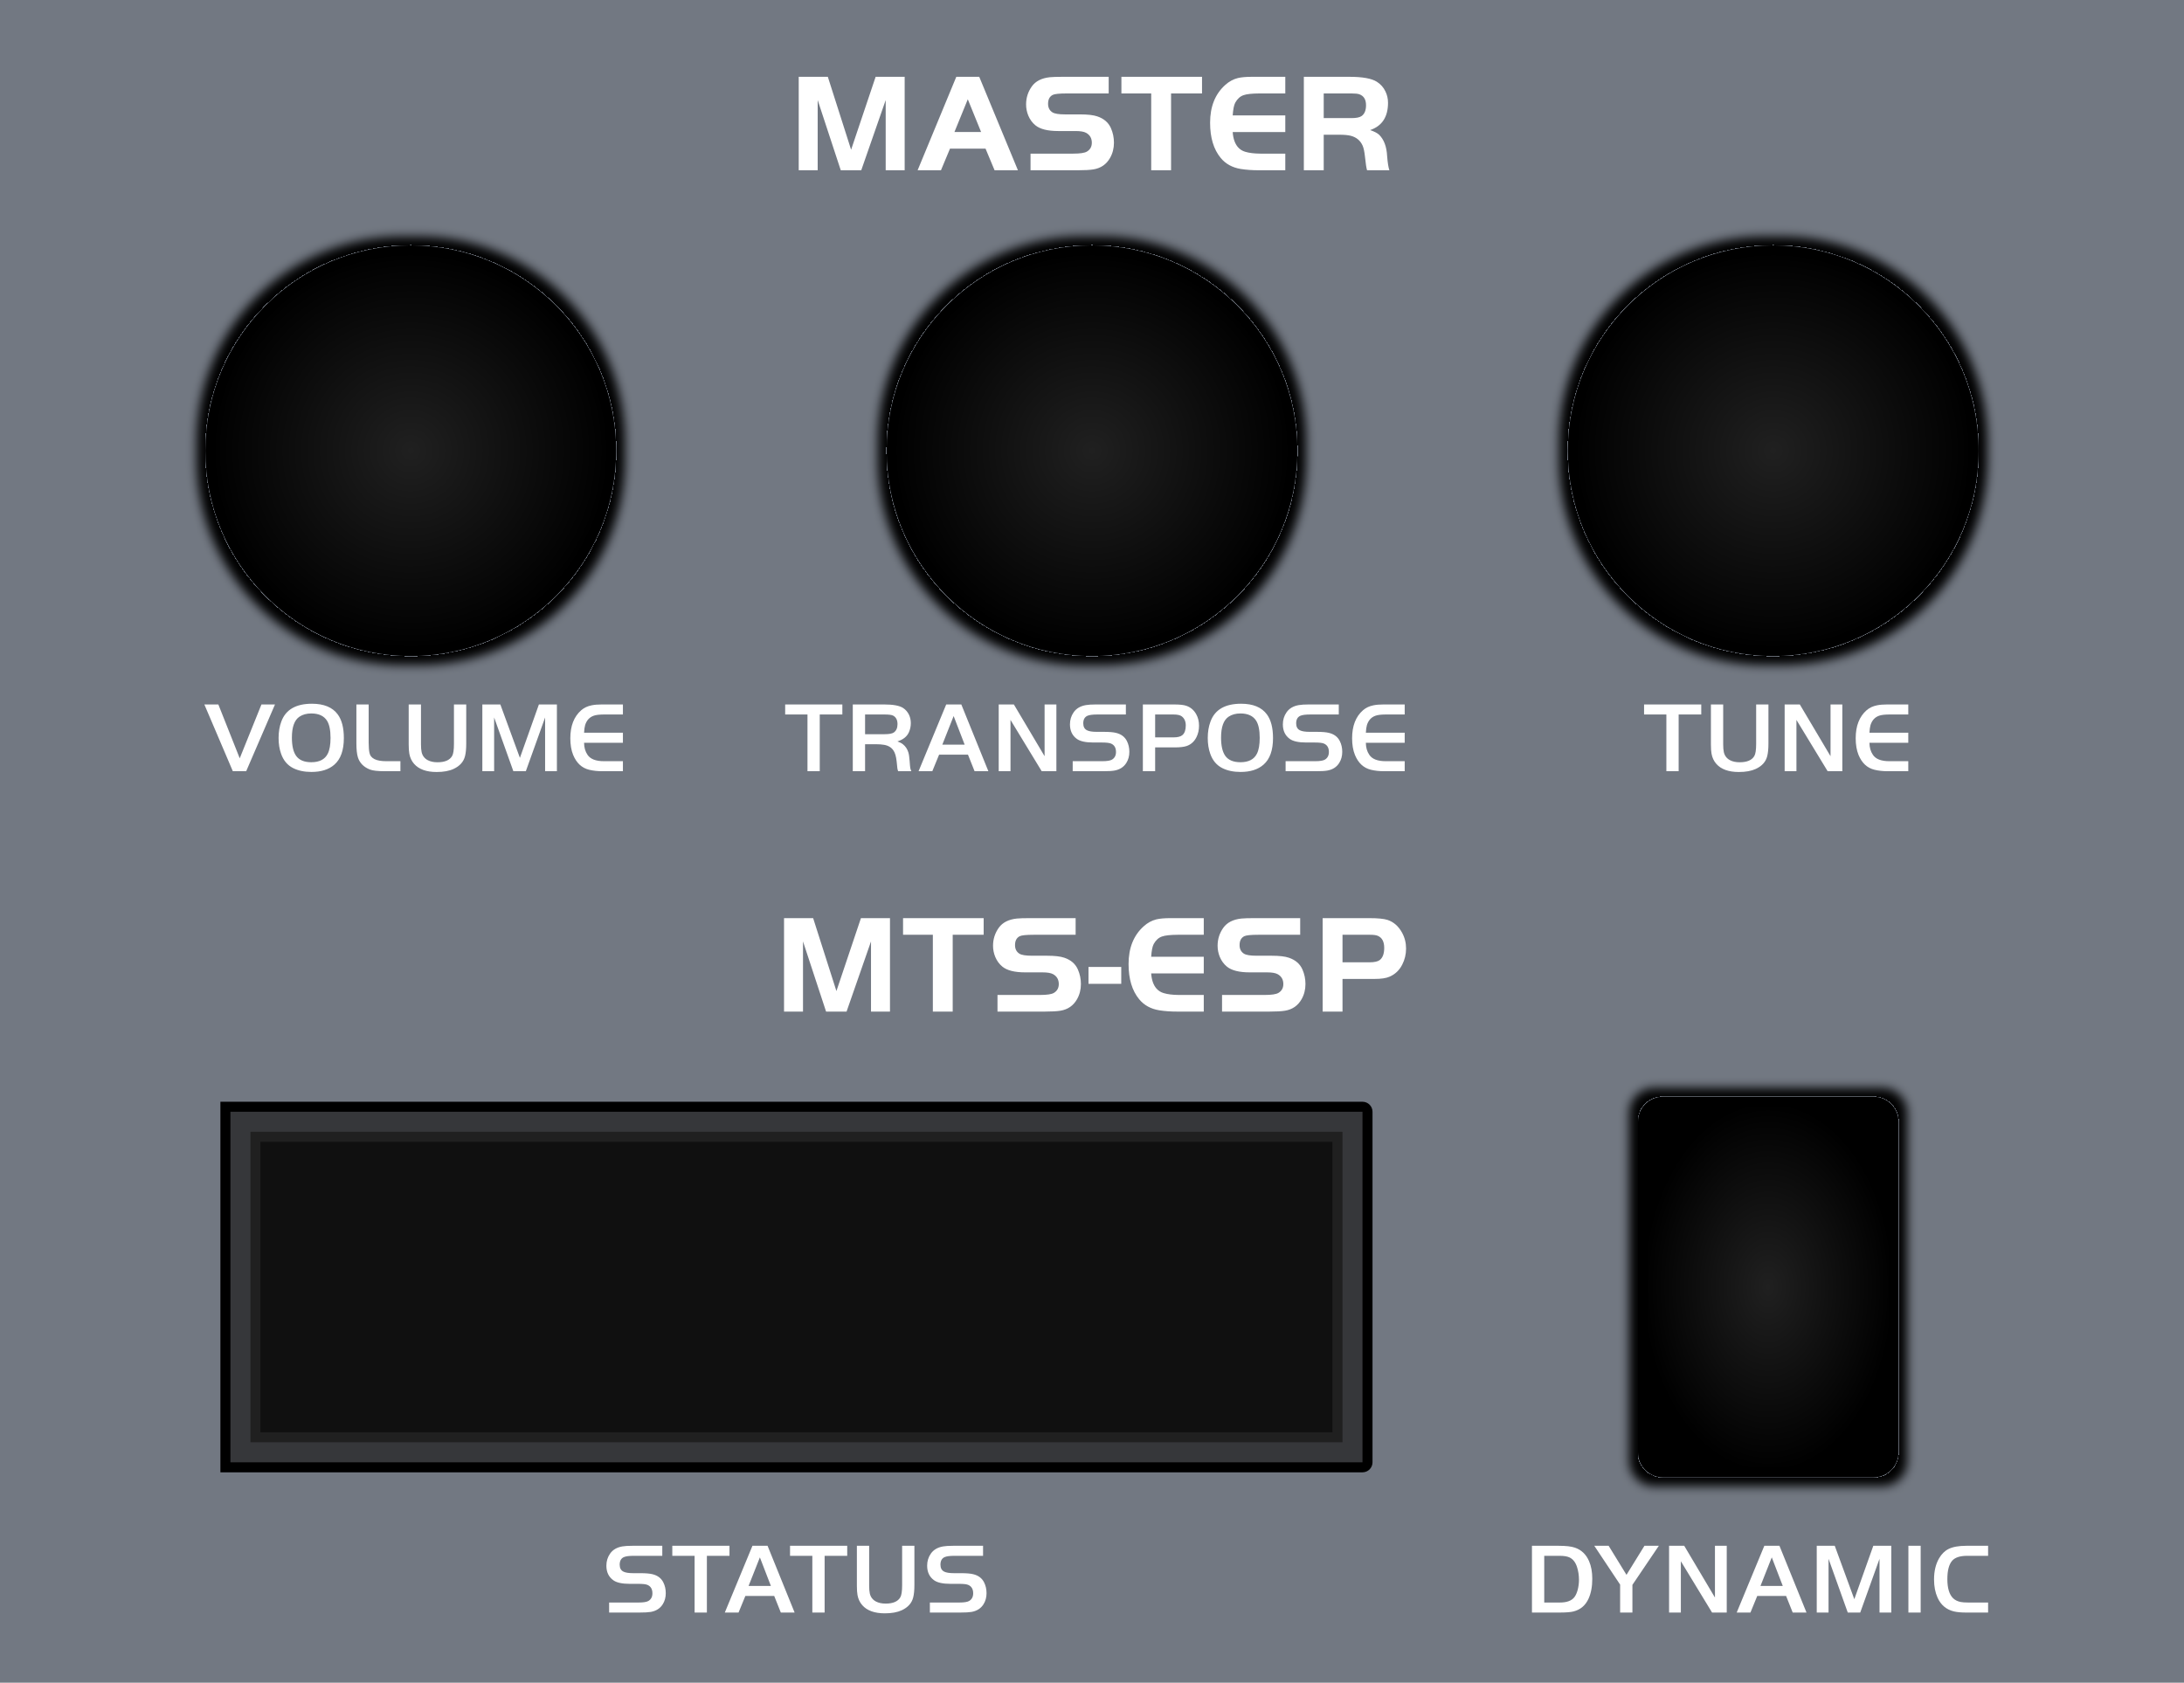
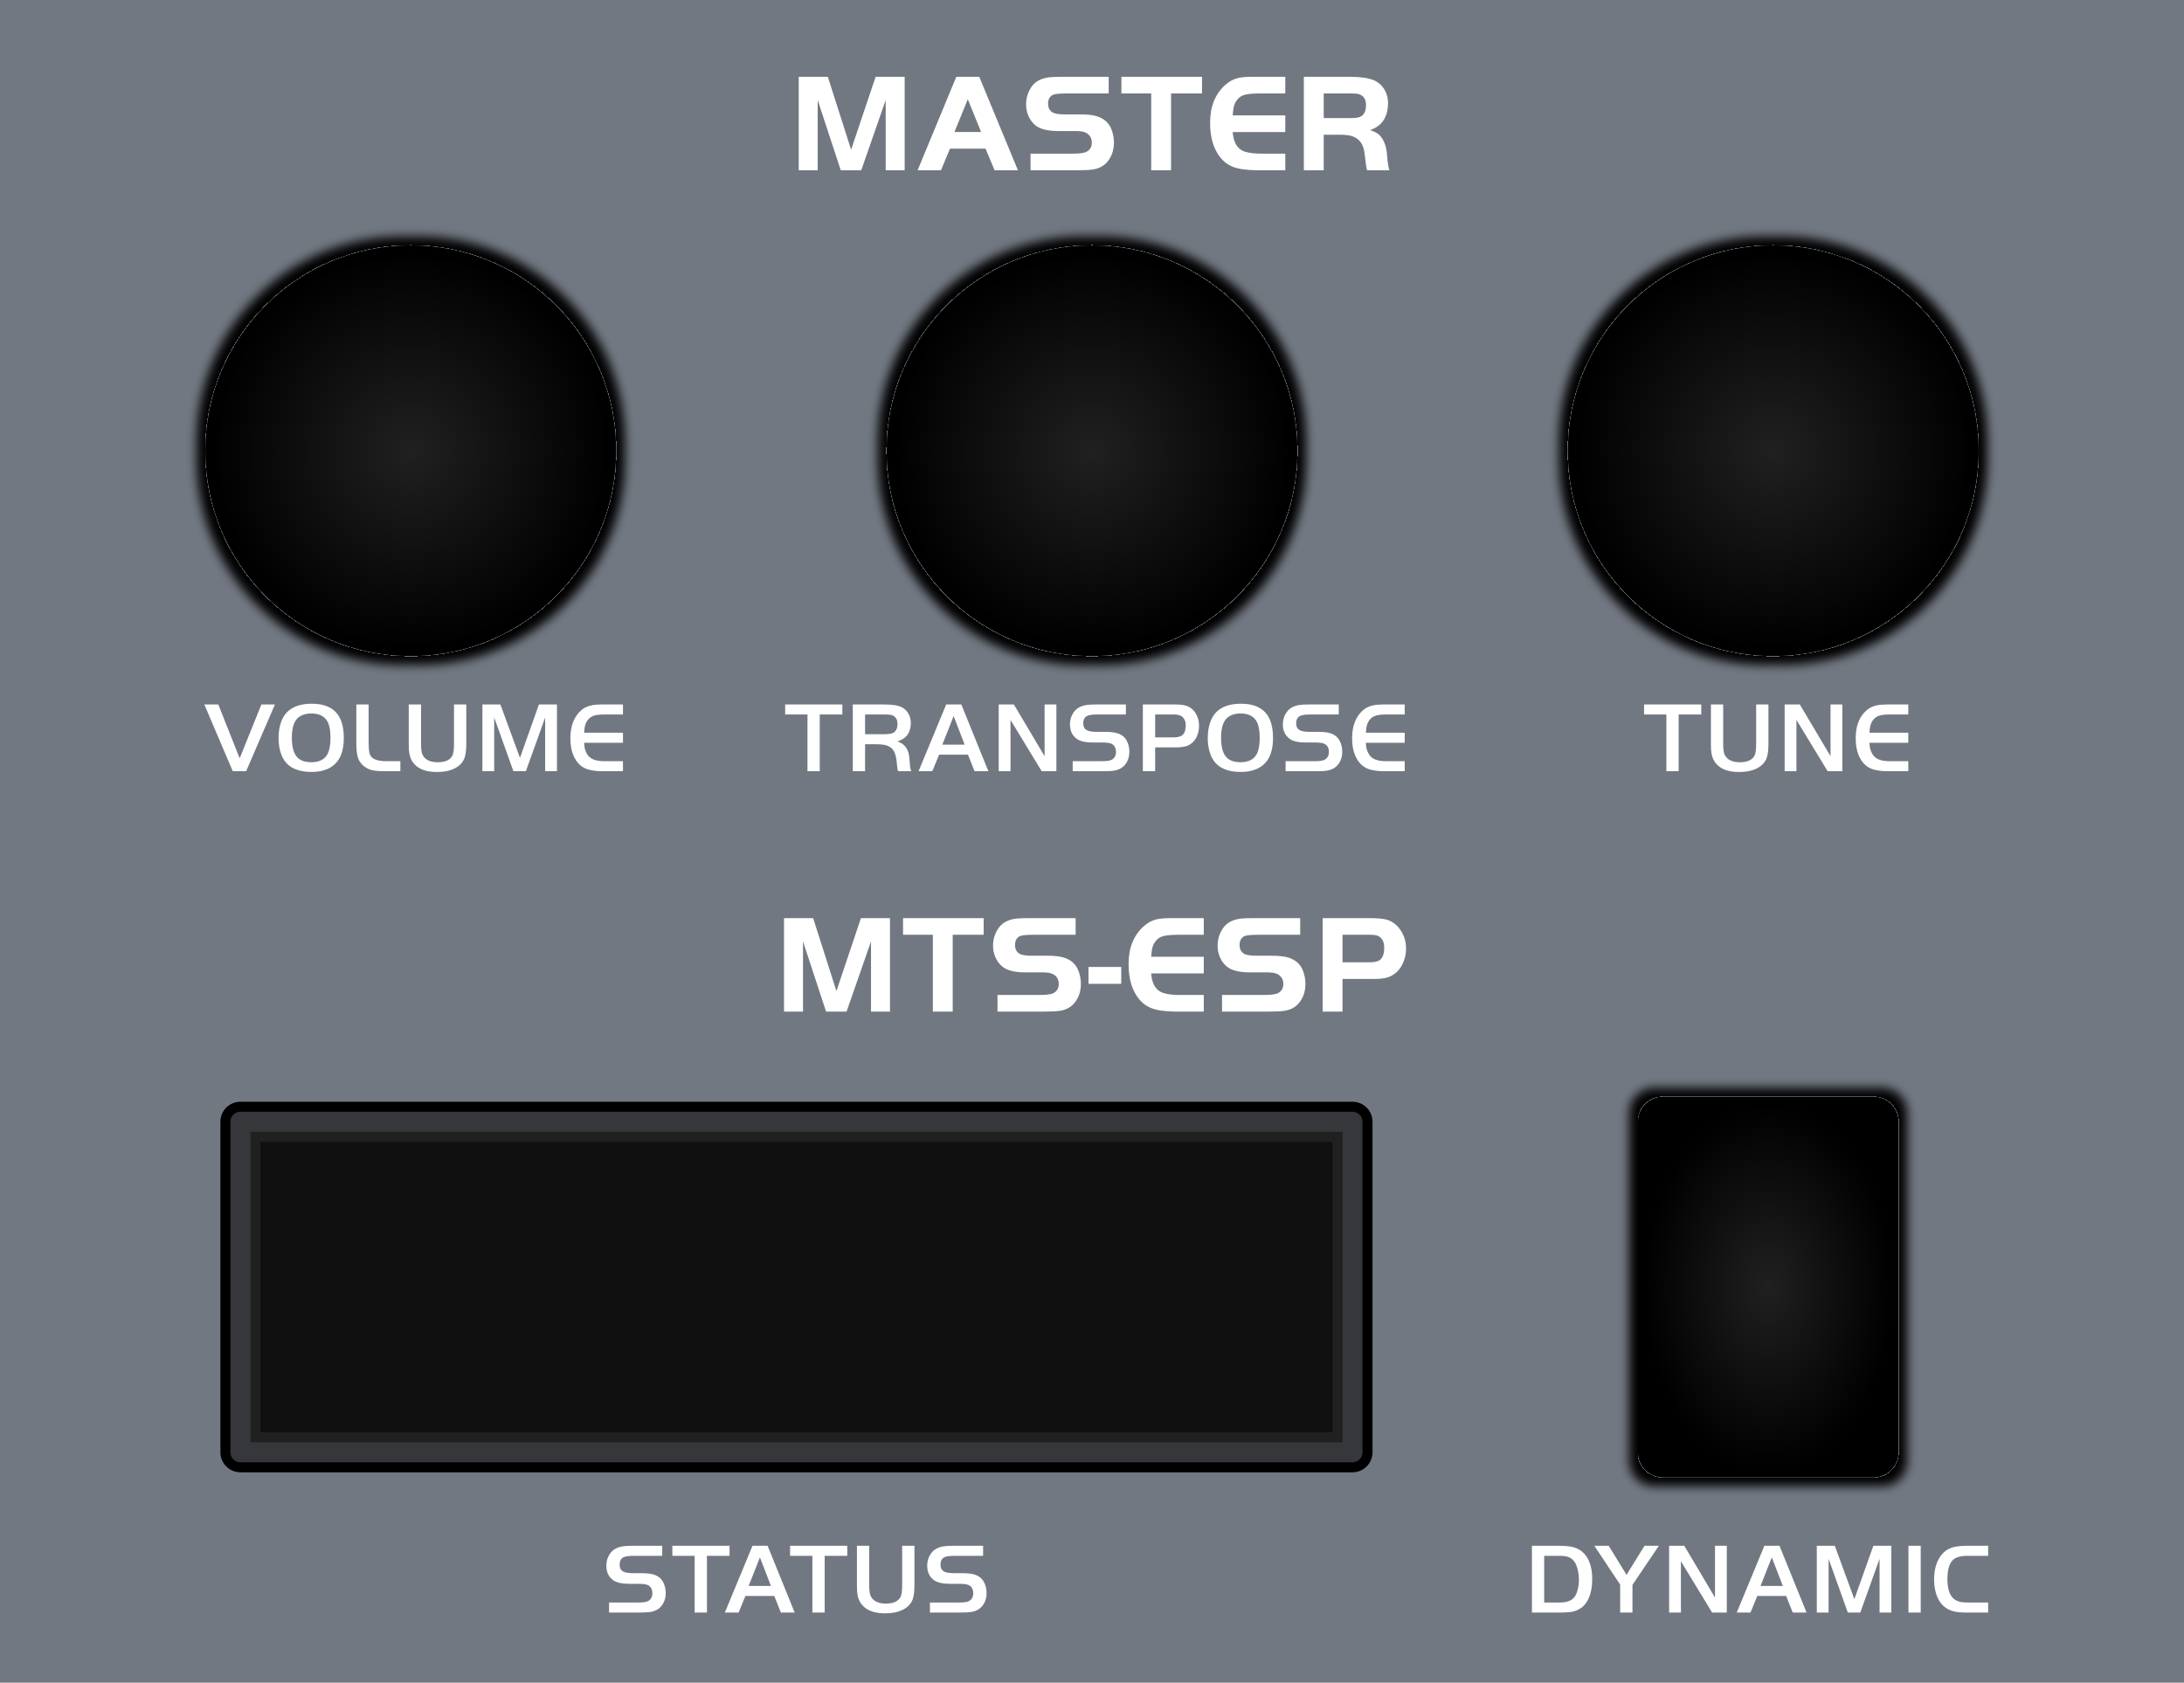
<svg xmlns="http://www.w3.org/2000/svg" width="218" height="168" viewBox="0 0 218 168" fill="none">
  <rect width="218" height="168" fill="#727882" />
  <g filter="url(#filter0_d_180_1447)">
    <rect x="157" y="25" width="40" height="40" rx="20" fill="url(#paint0_radial_180_1447)" />
    <rect x="157" y="25" width="40" height="40" rx="20" stroke="black" />
  </g>
  <g filter="url(#filter1_d_180_1447)">
    <rect x="89" y="25" width="40" height="40" rx="20" fill="url(#paint1_radial_180_1447)" />
    <rect x="89" y="25" width="40" height="40" rx="20" stroke="black" />
  </g>
  <g filter="url(#filter2_d_180_1447)">
    <rect x="21" y="25" width="40" height="40" rx="20" fill="url(#paint2_radial_180_1447)" />
    <rect x="21" y="25" width="40" height="40" rx="20" stroke="black" />
  </g>
  <path d="M166.332 71.336H164.106V70.335H169.814V71.336H167.558V77H166.332V71.336ZM172.003 70.335V74.31C172.003 74.635 172.024 74.895 172.067 75.091C172.148 75.455 172.355 75.726 172.687 75.901C172.947 76.038 173.268 76.106 173.649 76.106C174.378 76.106 174.865 75.9 175.109 75.486C175.232 75.281 175.294 74.874 175.294 74.266V70.335H176.52V74.236C176.52 74.764 176.479 75.184 176.398 75.496C176.258 76.056 175.879 76.481 175.26 76.77C174.817 76.976 174.253 77.078 173.566 77.078C172.54 77.078 171.79 76.806 171.315 76.263C171.071 75.986 170.913 75.651 170.841 75.257C170.799 75.035 170.778 74.725 170.778 74.324V70.335H172.003ZM179.315 71.878V77H178.138V70.335H179.652L182.718 75.501V70.335H183.895V77H182.43L179.315 71.878ZM190.479 70.335V71.336H188.575C188.119 71.339 187.784 71.38 187.569 71.458C187.146 71.605 186.86 71.915 186.71 72.391C186.658 72.57 186.622 72.825 186.602 73.157H190.479V74.158H186.602C186.606 74.627 186.72 75.027 186.944 75.359C187.227 75.786 187.773 75.999 188.58 75.999H190.479V77H188.443C187.945 77 187.498 76.951 187.1 76.853C186.374 76.674 185.846 76.181 185.513 75.374C185.325 74.912 185.23 74.357 185.23 73.709C185.23 72.478 185.593 71.546 186.319 70.911C186.602 70.664 186.952 70.499 187.369 70.418C187.642 70.363 187.974 70.335 188.365 70.335H190.479Z" fill="white" />
  <path d="M80.6 71.336H78.373V70.335H84.081V71.336H81.825V77H80.6V71.336ZM86.349 74.305V77H85.123V70.335H88.263C89.165 70.335 89.795 70.454 90.153 70.691C90.407 70.861 90.602 71.088 90.739 71.375C90.856 71.629 90.915 71.904 90.915 72.2C90.915 72.519 90.851 72.822 90.724 73.108C90.532 73.541 90.151 73.846 89.581 74.022C89.826 74.116 90.008 74.212 90.128 74.31C90.382 74.511 90.561 74.777 90.665 75.106C90.724 75.284 90.768 75.578 90.797 75.984C90.823 76.368 90.846 76.609 90.866 76.707C90.885 76.792 90.919 76.889 90.968 77H89.65C89.614 76.909 89.588 76.811 89.572 76.707C89.565 76.648 89.542 76.427 89.503 76.043C89.451 75.529 89.341 75.153 89.171 74.915C88.966 74.616 88.654 74.432 88.234 74.363C88.012 74.324 87.75 74.305 87.448 74.305H86.349ZM86.349 73.304H88.292C88.755 73.304 89.066 73.245 89.225 73.128C89.466 72.952 89.586 72.677 89.586 72.303C89.586 71.883 89.437 71.596 89.137 71.443C88.994 71.372 88.712 71.336 88.292 71.336H86.349V73.304ZM91.688 77L94.447 70.335H95.956L98.656 77H97.279L96.62 75.345H93.739L93.06 77H91.688ZM95.189 71.492L94.061 74.344H96.288L95.189 71.492ZM100.865 71.878V77H99.688V70.335H101.202L104.268 75.501V70.335H105.445V77H103.98L100.865 71.878ZM107.073 77V75.999H110.027C110.493 75.999 110.815 75.947 110.994 75.843C111.261 75.683 111.395 75.429 111.395 75.081C111.395 74.658 111.227 74.376 110.892 74.236C110.729 74.168 110.429 74.134 109.993 74.134H109.134C108.372 74.134 107.825 74.015 107.493 73.777C107.031 73.445 106.8 72.96 106.8 72.322C106.8 71.873 106.922 71.473 107.166 71.121C107.433 70.734 107.841 70.493 108.392 70.398C108.632 70.356 108.963 70.335 109.383 70.335H112.381V71.336H109.529C109.067 71.336 108.737 71.38 108.538 71.468C108.265 71.595 108.128 71.845 108.128 72.22C108.128 72.561 108.255 72.794 108.509 72.918C108.714 73.019 109.036 73.069 109.476 73.069H110.179C110.719 73.069 111.126 73.103 111.399 73.172C111.907 73.296 112.267 73.564 112.479 73.978C112.645 74.303 112.728 74.666 112.728 75.066C112.728 75.486 112.627 75.856 112.425 76.175C112.164 76.588 111.767 76.842 111.233 76.936C110.996 76.979 110.615 77 110.091 77H107.073ZM115.303 74.622V77H114.077V70.335H117.193C117.749 70.335 118.156 70.379 118.413 70.467C118.846 70.617 119.178 70.901 119.409 71.321C119.592 71.653 119.683 72.033 119.683 72.459C119.683 72.872 119.6 73.248 119.434 73.587C119.216 74.033 118.885 74.332 118.443 74.485C118.169 74.576 117.772 74.622 117.251 74.622H115.303ZM115.303 73.621H117.139C117.559 73.621 117.857 73.543 118.032 73.387C118.251 73.195 118.36 72.874 118.36 72.425C118.36 72.028 118.226 71.727 117.959 71.522C117.8 71.398 117.523 71.336 117.129 71.336H115.303V73.621ZM123.884 70.262C125.076 70.262 125.933 70.617 126.457 71.326C126.864 71.876 127.068 72.664 127.068 73.689C127.068 74.907 126.754 75.791 126.125 76.341C125.572 76.829 124.807 77.073 123.83 77.073C123.124 77.073 122.515 76.945 122.004 76.688C121.438 76.401 121.037 75.924 120.803 75.257C120.637 74.788 120.554 74.264 120.554 73.685C120.554 73.076 120.645 72.527 120.828 72.039C121.264 70.854 122.283 70.262 123.884 70.262ZM123.816 71.233C123.354 71.233 122.963 71.339 122.644 71.551C122.136 71.886 121.882 72.584 121.882 73.645C121.882 74.456 122.021 75.06 122.297 75.457C122.6 75.887 123.108 76.102 123.821 76.102C124.635 76.102 125.183 75.815 125.466 75.242C125.649 74.878 125.74 74.353 125.74 73.67C125.74 72.908 125.624 72.34 125.393 71.966C125.087 71.478 124.561 71.233 123.816 71.233ZM128.325 77V75.999H131.279C131.744 75.999 132.067 75.947 132.246 75.843C132.513 75.683 132.646 75.429 132.646 75.081C132.646 74.658 132.478 74.376 132.143 74.236C131.98 74.168 131.681 74.134 131.245 74.134H130.385C129.624 74.134 129.077 74.015 128.745 73.777C128.282 73.445 128.051 72.96 128.051 72.322C128.051 71.873 128.173 71.473 128.418 71.121C128.685 70.734 129.093 70.493 129.643 70.398C129.884 70.356 130.214 70.335 130.634 70.335H133.632V71.336H130.781C130.319 71.336 129.988 71.38 129.79 71.468C129.516 71.595 129.379 71.845 129.379 72.22C129.379 72.561 129.506 72.794 129.76 72.918C129.965 73.019 130.288 73.069 130.727 73.069H131.43C131.971 73.069 132.378 73.103 132.651 73.172C133.159 73.296 133.518 73.564 133.73 73.978C133.896 74.303 133.979 74.666 133.979 75.066C133.979 75.486 133.878 75.856 133.676 76.175C133.416 76.588 133.019 76.842 132.485 76.936C132.247 76.979 131.866 77 131.342 77H128.325ZM140.212 70.335V71.336H138.307C137.852 71.339 137.516 71.38 137.302 71.458C136.878 71.605 136.592 71.915 136.442 72.391C136.39 72.57 136.354 72.825 136.335 73.157H140.212V74.158H136.335C136.338 74.627 136.452 75.027 136.677 75.359C136.96 75.786 137.505 75.999 138.312 75.999H140.212V77H138.176C137.678 77 137.23 76.951 136.833 76.853C136.107 76.674 135.578 76.181 135.246 75.374C135.057 74.912 134.963 74.357 134.963 73.709C134.963 72.478 135.326 71.546 136.052 70.911C136.335 70.664 136.685 70.499 137.101 70.418C137.375 70.363 137.707 70.335 138.097 70.335H140.212Z" fill="white" />
-   <path d="M27.449 70.335L24.573 77H23.24L20.398 70.335H21.795L23.929 75.711L26.097 70.335H27.449ZM31.138 70.262C32.329 70.262 33.187 70.617 33.711 71.326C34.118 71.876 34.322 72.664 34.322 73.689C34.322 74.907 34.007 75.791 33.379 76.341C32.826 76.829 32.061 77.073 31.084 77.073C30.378 77.073 29.769 76.945 29.258 76.688C28.692 76.401 28.291 75.924 28.057 75.257C27.891 74.788 27.808 74.264 27.808 73.685C27.808 73.076 27.899 72.527 28.081 72.039C28.517 70.854 29.536 70.262 31.138 70.262ZM31.07 71.233C30.607 71.233 30.217 71.339 29.898 71.551C29.39 71.886 29.136 72.584 29.136 73.645C29.136 74.456 29.274 75.06 29.551 75.457C29.854 75.887 30.361 76.102 31.074 76.102C31.888 76.102 32.437 75.815 32.72 75.242C32.902 74.878 32.993 74.353 32.993 73.67C32.993 72.908 32.878 72.34 32.647 71.966C32.341 71.478 31.815 71.233 31.07 71.233ZM35.574 70.335H36.799V74.153C36.803 74.593 36.828 74.925 36.877 75.149C36.981 75.722 37.546 76.005 38.572 75.999H39.968V77H38.391C37.688 76.997 37.196 76.94 36.916 76.829C36.301 76.582 35.904 76.178 35.725 75.618C35.624 75.286 35.574 74.821 35.574 74.222V70.335ZM42.021 70.335V74.31C42.021 74.635 42.042 74.895 42.085 75.091C42.166 75.455 42.373 75.726 42.705 75.901C42.965 76.038 43.286 76.106 43.667 76.106C44.396 76.106 44.882 75.9 45.127 75.486C45.25 75.281 45.312 74.874 45.312 74.266V70.335H46.538V74.236C46.538 74.764 46.497 75.184 46.416 75.496C46.276 76.056 45.896 76.481 45.278 76.77C44.835 76.976 44.27 77.078 43.584 77.078C42.558 77.078 41.808 76.806 41.333 76.263C41.089 75.986 40.931 75.651 40.859 75.257C40.817 75.035 40.795 74.725 40.795 74.324V70.335H42.021ZM49.943 70.335L51.896 75.667L53.791 70.335H55.588V77H54.411V71.634L52.487 77H51.242L49.323 71.634V77H48.146V70.335H49.943ZM62.177 70.335V71.336H60.273C59.817 71.339 59.481 71.38 59.267 71.458C58.843 71.605 58.557 71.915 58.407 72.391C58.355 72.57 58.319 72.825 58.3 73.157H62.177V74.158H58.3C58.303 74.627 58.417 75.027 58.642 75.359C58.925 75.786 59.47 75.999 60.277 75.999H62.177V77H60.141C59.643 77 59.195 76.951 58.798 76.853C58.072 76.674 57.543 76.181 57.211 75.374C57.022 74.912 56.928 74.357 56.928 73.709C56.928 72.478 57.291 71.546 58.017 70.911C58.3 70.664 58.65 70.499 59.066 70.418C59.34 70.363 59.672 70.335 60.062 70.335H62.177Z" fill="white" />
+   <path d="M27.444 70.335L24.568 77H23.235L20.394 70.335H21.79L23.924 75.711L26.092 70.335H27.444ZM31.133 70.262C32.324 70.262 33.182 70.617 33.706 71.326C34.113 71.876 34.317 72.664 34.317 73.689C34.317 74.907 34.002 75.791 33.374 76.341C32.821 76.829 32.056 77.073 31.079 77.073C30.373 77.073 29.764 76.945 29.253 76.688C28.687 76.401 28.286 75.924 28.052 75.257C27.886 74.788 27.803 74.264 27.803 73.685C27.803 73.076 27.894 72.527 28.076 72.039C28.513 70.854 29.531 70.262 31.133 70.262ZM31.065 71.233C30.602 71.233 30.212 71.339 29.893 71.551C29.385 71.886 29.131 72.584 29.131 73.645C29.131 74.456 29.269 75.06 29.546 75.457C29.849 75.887 30.357 76.102 31.07 76.102C31.883 76.102 32.432 75.815 32.715 75.242C32.897 74.878 32.989 74.353 32.989 73.67C32.989 72.908 32.873 72.34 32.642 71.966C32.336 71.478 31.81 71.233 31.065 71.233ZM35.569 70.335H36.794V74.153C36.798 74.593 36.824 74.925 36.873 75.149C36.977 75.722 37.541 76.005 38.567 75.999H39.963V77H38.386C37.683 76.997 37.191 76.94 36.911 76.829C36.296 76.582 35.899 76.178 35.72 75.618C35.619 75.286 35.569 74.821 35.569 74.222V70.335ZM42.026 70.335V74.31C42.026 74.635 42.047 74.895 42.09 75.091C42.171 75.455 42.377 75.726 42.71 75.901C42.97 76.038 43.291 76.106 43.672 76.106C44.401 76.106 44.887 75.9 45.131 75.486C45.255 75.281 45.317 74.874 45.317 74.266V70.335H46.543V74.236C46.543 74.764 46.502 75.184 46.42 75.496C46.281 76.056 45.901 76.481 45.283 76.77C44.84 76.976 44.275 77.078 43.589 77.078C42.563 77.078 41.813 76.806 41.337 76.263C41.093 75.986 40.935 75.651 40.864 75.257C40.822 75.035 40.8 74.725 40.8 74.324V70.335H42.026ZM49.948 70.335L51.901 75.667L53.796 70.335H55.593V77H54.416V71.634L52.492 77H51.247L49.328 71.634V77H48.151V70.335H49.948ZM62.182 70.335V71.336H60.277C59.822 71.339 59.486 71.38 59.272 71.458C58.848 71.605 58.562 71.915 58.412 72.391C58.36 72.57 58.324 72.825 58.305 73.157H62.182V74.158H58.305C58.308 74.627 58.422 75.027 58.647 75.359C58.93 75.786 59.475 75.999 60.282 75.999H62.182V77H60.145C59.648 77 59.2 76.951 58.803 76.853C58.077 76.674 57.548 76.181 57.216 75.374C57.027 74.912 56.933 74.357 56.933 73.709C56.933 72.478 57.296 71.546 58.022 70.911C58.305 70.664 58.655 70.499 59.071 70.418C59.345 70.363 59.677 70.335 60.067 70.335H62.182Z" fill="white" />
  <path d="M82.631 7.669L84.955 14.949L87.403 7.669H90.301V17H88.407V9.993L85.967 17H83.923L81.619 9.993V17H79.726V7.669H82.631ZM91.593 17L95.455 7.669H97.745L101.607 17H99.276L98.374 14.84H94.826L93.924 17H91.593ZM96.603 9.911L95.27 13.179H97.93L96.603 9.911ZM102.865 17V15.339H107.124C107.807 15.339 108.263 15.271 108.491 15.134C108.819 14.938 108.983 14.644 108.983 14.252C108.983 13.801 108.792 13.47 108.409 13.261C108.19 13.142 107.841 13.083 107.363 13.083H105.633C104.576 13.083 103.815 12.892 103.35 12.509C103.045 12.258 102.81 11.939 102.646 11.552C102.496 11.192 102.421 10.816 102.421 10.424C102.421 9.763 102.612 9.164 102.995 8.626C103.373 8.102 103.972 7.797 104.793 7.71C105.071 7.683 105.485 7.669 106.037 7.669H110.665V9.33H106.488C105.741 9.33 105.271 9.378 105.08 9.474C104.77 9.633 104.615 9.929 104.615 10.362C104.615 10.741 104.756 11.023 105.039 11.21C105.253 11.351 105.679 11.422 106.317 11.422H107.814C108.575 11.422 109.147 11.488 109.53 11.62C110.191 11.843 110.644 12.235 110.89 12.796C111.091 13.256 111.191 13.739 111.191 14.245C111.191 14.806 111.061 15.314 110.801 15.77C110.437 16.408 109.888 16.788 109.154 16.911C108.798 16.97 108.265 17 107.554 17H102.865ZM114.91 9.33H111.936V7.669H119.982V9.33H116.892V17H114.91V9.33ZM128.294 7.669V9.33H125.703C124.956 9.335 124.432 9.392 124.131 9.501C123.789 9.615 123.511 9.866 123.297 10.253C123.169 10.495 123.085 10.918 123.044 11.524H128.294V13.185H123.044C123.09 13.837 123.263 14.338 123.564 14.69C123.764 14.917 124.008 15.072 124.295 15.154C124.691 15.273 125.191 15.334 125.792 15.339H128.294V17H125.703C125.001 17 124.384 16.957 123.851 16.87C123.008 16.733 122.34 16.366 121.848 15.77C121.141 14.913 120.788 13.742 120.788 12.256C120.788 10.647 121.289 9.392 122.292 8.489C122.679 8.138 123.103 7.906 123.564 7.792C123.914 7.71 124.372 7.669 124.938 7.669H128.294ZM132.129 13.452V17H130.146V7.669H134.699C136.007 7.669 136.921 7.835 137.44 8.168C137.819 8.41 138.101 8.729 138.288 9.125C138.461 9.476 138.548 9.854 138.548 10.26C138.548 11.672 137.953 12.582 136.763 12.987C137.178 13.129 137.477 13.284 137.659 13.452C138.147 13.935 138.413 14.648 138.459 15.592C138.513 16.262 138.589 16.731 138.684 17H136.456C136.388 16.781 136.319 16.339 136.251 15.674C136.196 15.15 136.116 14.771 136.012 14.539C135.784 14.029 135.387 13.7 134.822 13.555C134.54 13.486 134.175 13.452 133.728 13.452H132.129ZM132.129 11.791H134.918C135.383 11.791 135.713 11.723 135.909 11.586C136.205 11.376 136.353 11.016 136.353 10.506C136.353 9.936 136.13 9.572 135.683 9.412C135.528 9.357 135.273 9.33 134.918 9.33H132.129V11.791Z" fill="white" />
  <g filter="url(#filter3_d_180_1447)">
    <rect x="164" y="110" width="25" height="37" rx="2" fill="url(#paint3_radial_180_1447)" />
    <rect x="164" y="110" width="25" height="37" rx="2" stroke="black" />
  </g>
-   <path d="M152.915 154.335H155.596C156.302 154.335 156.833 154.395 157.188 154.516C157.842 154.734 158.317 155.185 158.614 155.868C158.829 156.36 158.936 156.947 158.936 157.631C158.936 158.412 158.811 159.076 158.56 159.623C158.251 160.297 157.748 160.72 157.051 160.893C156.771 160.964 156.304 161 155.65 161H152.915V154.335ZM154.141 155.336V159.999H155.708C156.402 159.999 156.885 159.817 157.159 159.452C157.292 159.276 157.399 159.035 157.481 158.729C157.565 158.404 157.608 158.07 157.608 157.729C157.608 157.276 157.541 156.845 157.408 156.435C157.248 155.959 156.993 155.644 156.641 155.487C156.413 155.386 156.089 155.336 155.669 155.336H154.141ZM161.716 158.212L159.138 154.335H160.569L162.351 157.235L164.143 154.335H165.579L162.942 158.236V161H161.716V158.212ZM167.778 155.878V161H166.601V154.335H168.115L171.181 159.501V154.335H172.358V161H170.893L167.778 155.878ZM173.352 161L176.11 154.335H177.619L180.319 161H178.942L178.283 159.345H175.402L174.724 161H173.352ZM176.853 155.492L175.725 158.344H177.951L176.853 155.492ZM183.139 154.335L185.092 159.667L186.987 154.335H188.783V161H187.607V155.634L185.683 161H184.438L182.519 155.634V161H181.342V154.335H183.139ZM190.49 161V154.335H191.715V161H190.49ZM198.446 159.999V161H196.263C195.759 161 195.349 160.963 195.033 160.888C194.278 160.705 193.734 160.248 193.402 159.516C193.168 158.998 193.05 158.393 193.05 157.699C193.05 156.869 193.218 156.164 193.553 155.585C193.804 155.155 194.116 154.846 194.491 154.657C194.921 154.442 195.51 154.335 196.258 154.335H198.446V155.336H196.366C195.64 155.336 195.135 155.502 194.852 155.834C194.536 156.205 194.379 156.814 194.379 157.66C194.379 158.559 194.569 159.195 194.95 159.569C195.145 159.758 195.397 159.883 195.707 159.945C195.889 159.981 196.131 159.999 196.434 159.999H198.446Z" fill="white" />
-   <path d="M60.801 161V159.999H63.755C64.22 159.999 64.543 159.947 64.722 159.843C64.989 159.683 65.122 159.429 65.122 159.081C65.122 158.658 64.954 158.376 64.619 158.236C64.456 158.168 64.157 158.134 63.721 158.134H62.861C62.1 158.134 61.553 158.015 61.221 157.777C60.758 157.445 60.527 156.96 60.527 156.322C60.527 155.873 60.649 155.473 60.894 155.121C61.16 154.734 61.569 154.493 62.119 154.398C62.36 154.356 62.69 154.335 63.11 154.335H66.108V155.336H63.257C62.795 155.336 62.464 155.38 62.266 155.468C61.992 155.595 61.855 155.845 61.855 156.22C61.855 156.562 61.982 156.794 62.236 156.918C62.441 157.019 62.764 157.069 63.203 157.069H63.906C64.447 157.069 64.853 157.104 65.127 157.172C65.635 157.296 65.995 157.564 66.206 157.978C66.372 158.303 66.455 158.666 66.455 159.066C66.455 159.486 66.354 159.856 66.152 160.175C65.892 160.588 65.495 160.842 64.961 160.937C64.723 160.979 64.342 161 63.818 161H60.801ZM69.333 155.336H67.107V154.335H72.815V155.336H70.559V161H69.333V155.336ZM72.348 161L75.107 154.335H76.616L79.316 161H77.939L77.28 159.345H74.399L73.72 161H72.348ZM75.849 155.492L74.721 158.344H76.948L75.849 155.492ZM81.085 155.336H78.859V154.335H84.567V155.336H82.311V161H81.085V155.336ZM86.757 154.335V158.31C86.757 158.635 86.778 158.896 86.82 159.091C86.901 159.455 87.108 159.726 87.44 159.901C87.701 160.038 88.021 160.106 88.402 160.106C89.131 160.106 89.618 159.9 89.862 159.486C89.986 159.281 90.048 158.874 90.048 158.266V154.335H91.273V158.236C91.273 158.764 91.233 159.184 91.151 159.496C91.011 160.056 90.632 160.481 90.013 160.771C89.571 160.976 89.006 161.078 88.319 161.078C87.294 161.078 86.543 160.806 86.068 160.263C85.824 159.986 85.666 159.651 85.594 159.257C85.552 159.035 85.531 158.725 85.531 158.324V154.335H86.757ZM92.818 161V159.999H95.772C96.238 159.999 96.56 159.947 96.739 159.843C97.006 159.683 97.14 159.429 97.14 159.081C97.14 158.658 96.972 158.376 96.637 158.236C96.474 158.168 96.174 158.134 95.738 158.134H94.879C94.117 158.134 93.57 158.015 93.238 157.777C92.776 157.445 92.545 156.96 92.545 156.322C92.545 155.873 92.667 155.473 92.911 155.121C93.178 154.734 93.587 154.493 94.137 154.398C94.378 154.356 94.708 154.335 95.128 154.335H98.126V155.336H95.274C94.812 155.336 94.482 155.38 94.283 155.468C94.01 155.595 93.873 155.845 93.873 156.22C93.873 156.562 94 156.794 94.254 156.918C94.459 157.019 94.781 157.069 95.221 157.069H95.924C96.464 157.069 96.871 157.104 97.144 157.172C97.652 157.296 98.012 157.564 98.224 157.978C98.39 158.303 98.473 158.666 98.473 159.066C98.473 159.486 98.372 159.856 98.17 160.175C97.909 160.588 97.512 160.842 96.978 160.937C96.741 160.979 96.36 161 95.836 161H92.818Z" fill="white" />
-   <path d="M136 110.5C136.276 110.5 136.5 110.724 136.5 111V146C136.5 146.276 136.276 146.5 136 146.5H22.5V110.5H136Z" fill="#36373A" stroke="black" />
+   <path d="M152.911 154.335H155.591C156.298 154.335 156.828 154.395 157.183 154.516C157.837 154.734 158.313 155.185 158.609 155.868C158.824 156.36 158.931 156.947 158.931 157.631C158.931 158.412 158.806 159.076 158.555 159.623C158.246 160.297 157.743 160.72 157.046 160.893C156.766 160.964 156.299 161 155.645 161H152.911V154.335ZM154.136 155.336V159.999H155.704C156.397 159.999 156.88 159.817 157.154 159.452C157.287 159.276 157.395 159.035 157.476 158.729C157.561 158.404 157.603 158.07 157.603 157.729C157.603 157.276 157.536 156.845 157.403 156.435C157.243 155.959 156.988 155.644 156.636 155.487C156.408 155.386 156.084 155.336 155.664 155.336H154.136ZM161.721 158.212L159.143 154.335H160.574L162.356 157.235L164.148 154.335H165.584L162.947 158.236V161H161.721V158.212ZM167.783 155.878V161H166.606V154.335H168.12L171.186 159.501V154.335H172.363V161H170.898L167.783 155.878ZM173.356 161L176.115 154.335H177.624L180.324 161H178.947L178.288 159.345H175.407L174.729 161H173.356ZM176.857 155.492L175.729 158.344H177.956L176.857 155.492ZM183.144 154.335L185.097 159.667L186.991 154.335H188.788V161H187.612V155.634L185.688 161H184.443L182.524 155.634V161H181.347V154.335H183.144ZM190.495 161V154.335H191.72V161H190.495ZM198.451 159.999V161H196.268C195.764 161 195.353 160.963 195.038 160.888C194.282 160.705 193.739 160.248 193.407 159.516C193.172 158.998 193.055 158.393 193.055 157.699C193.055 156.869 193.223 156.164 193.558 155.585C193.809 155.155 194.121 154.846 194.496 154.657C194.925 154.442 195.515 154.335 196.263 154.335H198.451V155.336H196.371C195.645 155.336 195.14 155.502 194.857 155.834C194.541 156.205 194.383 156.814 194.383 157.66C194.383 158.559 194.574 159.195 194.955 159.569C195.15 159.758 195.402 159.883 195.712 159.945C195.894 159.981 196.136 159.999 196.439 159.999H198.451Z" fill="white" />
+   <path d="M60.796 161V159.999H63.75C64.216 159.999 64.538 159.947 64.717 159.843C64.984 159.683 65.117 159.429 65.117 159.081C65.117 158.658 64.95 158.376 64.614 158.236C64.451 158.168 64.152 158.134 63.716 158.134H62.856C62.095 158.134 61.548 158.015 61.216 157.777C60.754 157.445 60.523 156.96 60.523 156.322C60.523 155.873 60.645 155.473 60.889 155.121C61.156 154.734 61.564 154.493 62.114 154.398C62.355 154.356 62.685 154.335 63.105 154.335H66.103V155.336H63.252C62.79 155.336 62.459 155.38 62.261 155.468C61.987 155.595 61.851 155.845 61.851 156.22C61.851 156.562 61.977 156.794 62.231 156.918C62.437 157.019 62.759 157.069 63.198 157.069H63.901C64.442 157.069 64.849 157.104 65.122 157.172C65.63 157.296 65.99 157.564 66.201 157.978C66.367 158.303 66.45 158.666 66.45 159.066C66.45 159.486 66.349 159.856 66.147 160.175C65.887 160.588 65.49 160.842 64.956 160.937C64.718 160.979 64.338 161 63.813 161H60.796ZM69.338 155.336H67.112V154.335H72.82V155.336H70.564V161H69.338V155.336ZM72.353 161L75.112 154.335H76.621L79.321 161H77.944L77.285 159.345H74.404L73.725 161H72.353ZM75.854 155.492L74.726 158.344H76.953L75.854 155.492ZM81.09 155.336H78.864V154.335H84.572V155.336H82.316V161H81.09V155.336ZM86.761 154.335V158.31C86.761 158.635 86.783 158.896 86.825 159.091C86.906 159.455 87.113 159.726 87.445 159.901C87.706 160.038 88.026 160.106 88.407 160.106C89.136 160.106 89.623 159.9 89.867 159.486C89.991 159.281 90.052 158.874 90.052 158.266V154.335H91.278V158.236C91.278 158.764 91.237 159.184 91.156 159.496C91.016 160.056 90.637 160.481 90.018 160.771C89.576 160.976 89.011 161.078 88.324 161.078C87.299 161.078 86.548 160.806 86.073 160.263C85.829 159.986 85.671 159.651 85.599 159.257C85.557 159.035 85.536 158.725 85.536 158.324V154.335H86.761ZM92.823 161V159.999H95.777C96.243 159.999 96.565 159.947 96.744 159.843C97.011 159.683 97.144 159.429 97.144 159.081C97.144 158.658 96.977 158.376 96.642 158.236C96.479 158.168 96.179 158.134 95.743 158.134H94.884C94.122 158.134 93.575 158.015 93.243 157.777C92.781 157.445 92.55 156.96 92.55 156.322C92.55 155.873 92.672 155.473 92.916 155.121C93.183 154.734 93.591 154.493 94.142 154.398C94.382 154.356 94.713 154.335 95.133 154.335H98.131V155.336H95.279C94.817 155.336 94.487 155.38 94.288 155.468C94.015 155.595 93.878 155.845 93.878 156.22C93.878 156.562 94.005 156.794 94.259 156.918C94.464 157.019 94.786 157.069 95.226 157.069H95.929C96.469 157.069 96.876 157.104 97.149 157.172C97.657 157.296 98.017 157.564 98.228 157.978C98.394 158.303 98.478 158.666 98.478 159.066C98.478 159.486 98.377 159.856 98.175 160.175C97.914 160.588 97.517 160.842 96.983 160.937C96.746 160.979 96.365 161 95.841 161H92.823Z" fill="white" />
+   <rect x="22.5" y="110.5" width="114" height="36" rx="1.5" fill="#36373A" stroke="black" />
  <rect x="25.5" y="113.5" width="108" height="30" fill="#101010" stroke="#202020" />
  <path d="M81.165 91.669L83.489 98.949L85.936 91.669H88.835V101H86.941V93.993L84.501 101H82.457L80.153 93.993V101H78.26V91.669H81.165ZM93.114 93.33H90.14V91.669H98.186V93.33H95.096V101H93.114V93.33ZM99.567 101V99.339H103.825C104.509 99.339 104.965 99.27 105.193 99.134C105.521 98.938 105.685 98.644 105.685 98.252C105.685 97.801 105.493 97.47 105.111 97.261C104.892 97.142 104.543 97.083 104.065 97.083H102.335C101.278 97.083 100.517 96.892 100.052 96.509C99.747 96.258 99.512 95.939 99.348 95.552C99.198 95.192 99.122 94.816 99.122 94.424C99.122 93.763 99.314 93.164 99.697 92.626C100.075 92.102 100.674 91.796 101.494 91.71C101.772 91.683 102.187 91.669 102.739 91.669H107.366V93.33H103.19C102.442 93.33 101.973 93.378 101.782 93.474C101.472 93.633 101.317 93.929 101.317 94.362C101.317 94.741 101.458 95.023 101.741 95.21C101.955 95.351 102.381 95.422 103.019 95.422H104.516C105.277 95.422 105.849 95.488 106.232 95.62C106.893 95.843 107.346 96.235 107.592 96.796C107.793 97.256 107.893 97.739 107.893 98.245C107.893 98.806 107.763 99.314 107.503 99.769C107.139 100.408 106.589 100.788 105.856 100.911C105.5 100.97 104.967 101 104.256 101H99.567ZM111.919 96.543V98.225H108.651V96.543H111.919ZM120.156 91.669V93.33H117.565C116.818 93.335 116.294 93.392 115.993 93.501C115.651 93.615 115.373 93.866 115.159 94.253C115.031 94.495 114.947 94.918 114.906 95.524H120.156V97.186H114.906C114.952 97.837 115.125 98.338 115.426 98.689C115.626 98.917 115.87 99.072 116.157 99.154C116.553 99.273 117.052 99.334 117.654 99.339H120.156V101H117.565C116.863 101 116.246 100.957 115.713 100.87C114.87 100.733 114.202 100.367 113.71 99.769C113.003 98.913 112.65 97.742 112.65 96.256C112.65 94.647 113.151 93.392 114.154 92.489C114.541 92.138 114.965 91.906 115.426 91.792C115.776 91.71 116.234 91.669 116.8 91.669H120.156ZM121.981 101V99.339H126.24C126.923 99.339 127.379 99.27 127.607 99.134C127.935 98.938 128.099 98.644 128.099 98.252C128.099 97.801 127.908 97.47 127.525 97.261C127.306 97.142 126.957 97.083 126.479 97.083H124.749C123.692 97.083 122.931 96.892 122.466 96.509C122.161 96.258 121.926 95.939 121.762 95.552C121.612 95.192 121.537 94.816 121.537 94.424C121.537 93.763 121.728 93.164 122.111 92.626C122.489 92.102 123.088 91.796 123.909 91.71C124.187 91.683 124.601 91.669 125.153 91.669H129.781V93.33H125.604C124.857 93.33 124.387 93.378 124.196 93.474C123.886 93.633 123.731 93.929 123.731 94.362C123.731 94.741 123.872 95.023 124.155 95.21C124.369 95.351 124.795 95.422 125.433 95.422H126.93C127.691 95.422 128.263 95.488 128.646 95.62C129.307 95.843 129.76 96.235 130.006 96.796C130.207 97.256 130.307 97.739 130.307 98.245C130.307 98.806 130.177 99.314 129.917 99.769C129.553 100.408 129.004 100.788 128.27 100.911C127.914 100.97 127.381 101 126.67 101H121.981ZM134.005 97.739V101H132.023V91.669H136.678C137.526 91.669 138.134 91.728 138.503 91.847C139.114 92.052 139.597 92.478 139.952 93.125C140.217 93.608 140.349 94.134 140.349 94.704C140.349 95.278 140.221 95.814 139.966 96.311C139.679 96.876 139.253 97.279 138.688 97.52C138.355 97.666 137.858 97.739 137.197 97.739H134.005ZM134.005 96.078H136.712C137.195 96.078 137.535 96.001 137.731 95.846C138.022 95.613 138.168 95.21 138.168 94.636C138.168 94.007 137.947 93.603 137.505 93.426C137.346 93.362 137.095 93.33 136.753 93.33H134.005V96.078Z" fill="white" />
  <defs>
    <filter id="filter0_d_180_1447" x="154.5" y="22.5" width="45" height="45" filterUnits="userSpaceOnUse" color-interpolation-filters="sRGB">
      <feFlood flood-opacity="0" result="BackgroundImageFix" />
      <feColorMatrix in="SourceAlpha" type="matrix" values="0 0 0 0 0 0 0 0 0 0 0 0 0 0 0 0 0 0 127 0" result="hardAlpha" />
      <feMorphology radius="1" operator="dilate" in="SourceAlpha" result="effect1_dropShadow_180_1447" />
      <feOffset />
      <feGaussianBlur stdDeviation="0.5" />
      <feComposite in2="hardAlpha" operator="out" />
      <feColorMatrix type="matrix" values="0 0 0 0 0 0 0 0 0 0 0 0 0 0 0 0 0 0 1 0" />
      <feBlend mode="normal" in2="BackgroundImageFix" result="effect1_dropShadow_180_1447" />
      <feBlend mode="normal" in="SourceGraphic" in2="effect1_dropShadow_180_1447" result="shape" />
    </filter>
    <filter id="filter1_d_180_1447" x="86.5" y="22.5" width="45" height="45" filterUnits="userSpaceOnUse" color-interpolation-filters="sRGB">
      <feFlood flood-opacity="0" result="BackgroundImageFix" />
      <feColorMatrix in="SourceAlpha" type="matrix" values="0 0 0 0 0 0 0 0 0 0 0 0 0 0 0 0 0 0 127 0" result="hardAlpha" />
      <feMorphology radius="1" operator="dilate" in="SourceAlpha" result="effect1_dropShadow_180_1447" />
      <feOffset />
      <feGaussianBlur stdDeviation="0.5" />
      <feComposite in2="hardAlpha" operator="out" />
      <feColorMatrix type="matrix" values="0 0 0 0 0 0 0 0 0 0 0 0 0 0 0 0 0 0 1 0" />
      <feBlend mode="normal" in2="BackgroundImageFix" result="effect1_dropShadow_180_1447" />
      <feBlend mode="normal" in="SourceGraphic" in2="effect1_dropShadow_180_1447" result="shape" />
    </filter>
    <filter id="filter2_d_180_1447" x="18.5" y="22.5" width="45" height="45" filterUnits="userSpaceOnUse" color-interpolation-filters="sRGB">
      <feFlood flood-opacity="0" result="BackgroundImageFix" />
      <feColorMatrix in="SourceAlpha" type="matrix" values="0 0 0 0 0 0 0 0 0 0 0 0 0 0 0 0 0 0 127 0" result="hardAlpha" />
      <feMorphology radius="1" operator="dilate" in="SourceAlpha" result="effect1_dropShadow_180_1447" />
      <feOffset />
      <feGaussianBlur stdDeviation="0.5" />
      <feComposite in2="hardAlpha" operator="out" />
      <feColorMatrix type="matrix" values="0 0 0 0 0 0 0 0 0 0 0 0 0 0 0 0 0 0 1 0" />
      <feBlend mode="normal" in2="BackgroundImageFix" result="effect1_dropShadow_180_1447" />
      <feBlend mode="normal" in="SourceGraphic" in2="effect1_dropShadow_180_1447" result="shape" />
    </filter>
    <filter id="filter3_d_180_1447" x="161.5" y="107.5" width="30" height="42" filterUnits="userSpaceOnUse" color-interpolation-filters="sRGB">
      <feFlood flood-opacity="0" result="BackgroundImageFix" />
      <feColorMatrix in="SourceAlpha" type="matrix" values="0 0 0 0 0 0 0 0 0 0 0 0 0 0 0 0 0 0 127 0" result="hardAlpha" />
      <feMorphology radius="1" operator="dilate" in="SourceAlpha" result="effect1_dropShadow_180_1447" />
      <feOffset />
      <feGaussianBlur stdDeviation="0.5" />
      <feComposite in2="hardAlpha" operator="out" />
      <feColorMatrix type="matrix" values="0 0 0 0 0 0 0 0 0 0 0 0 0 0 0 0 0 0 1 0" />
      <feBlend mode="normal" in2="BackgroundImageFix" result="effect1_dropShadow_180_1447" />
      <feBlend mode="normal" in="SourceGraphic" in2="effect1_dropShadow_180_1447" result="shape" />
    </filter>
    <radialGradient id="paint0_radial_180_1447" cx="0" cy="0" r="1" gradientUnits="userSpaceOnUse" gradientTransform="translate(177 45) rotate(90) scale(20)">
      <stop stop-color="#202020" />
      <stop offset="1" />
    </radialGradient>
    <radialGradient id="paint1_radial_180_1447" cx="0" cy="0" r="1" gradientUnits="userSpaceOnUse" gradientTransform="translate(109 45) rotate(90) scale(20)">
      <stop stop-color="#202020" />
      <stop offset="1" />
    </radialGradient>
    <radialGradient id="paint2_radial_180_1447" cx="0" cy="0" r="1" gradientUnits="userSpaceOnUse" gradientTransform="translate(41 45) rotate(90) scale(20)">
      <stop stop-color="#202020" />
      <stop offset="1" />
    </radialGradient>
    <radialGradient id="paint3_radial_180_1447" cx="0" cy="0" r="1" gradientUnits="userSpaceOnUse" gradientTransform="translate(176.5 128.5) rotate(90) scale(18.5 12.5)">
      <stop stop-color="#202020" />
      <stop offset="1" />
    </radialGradient>
  </defs>
</svg>
